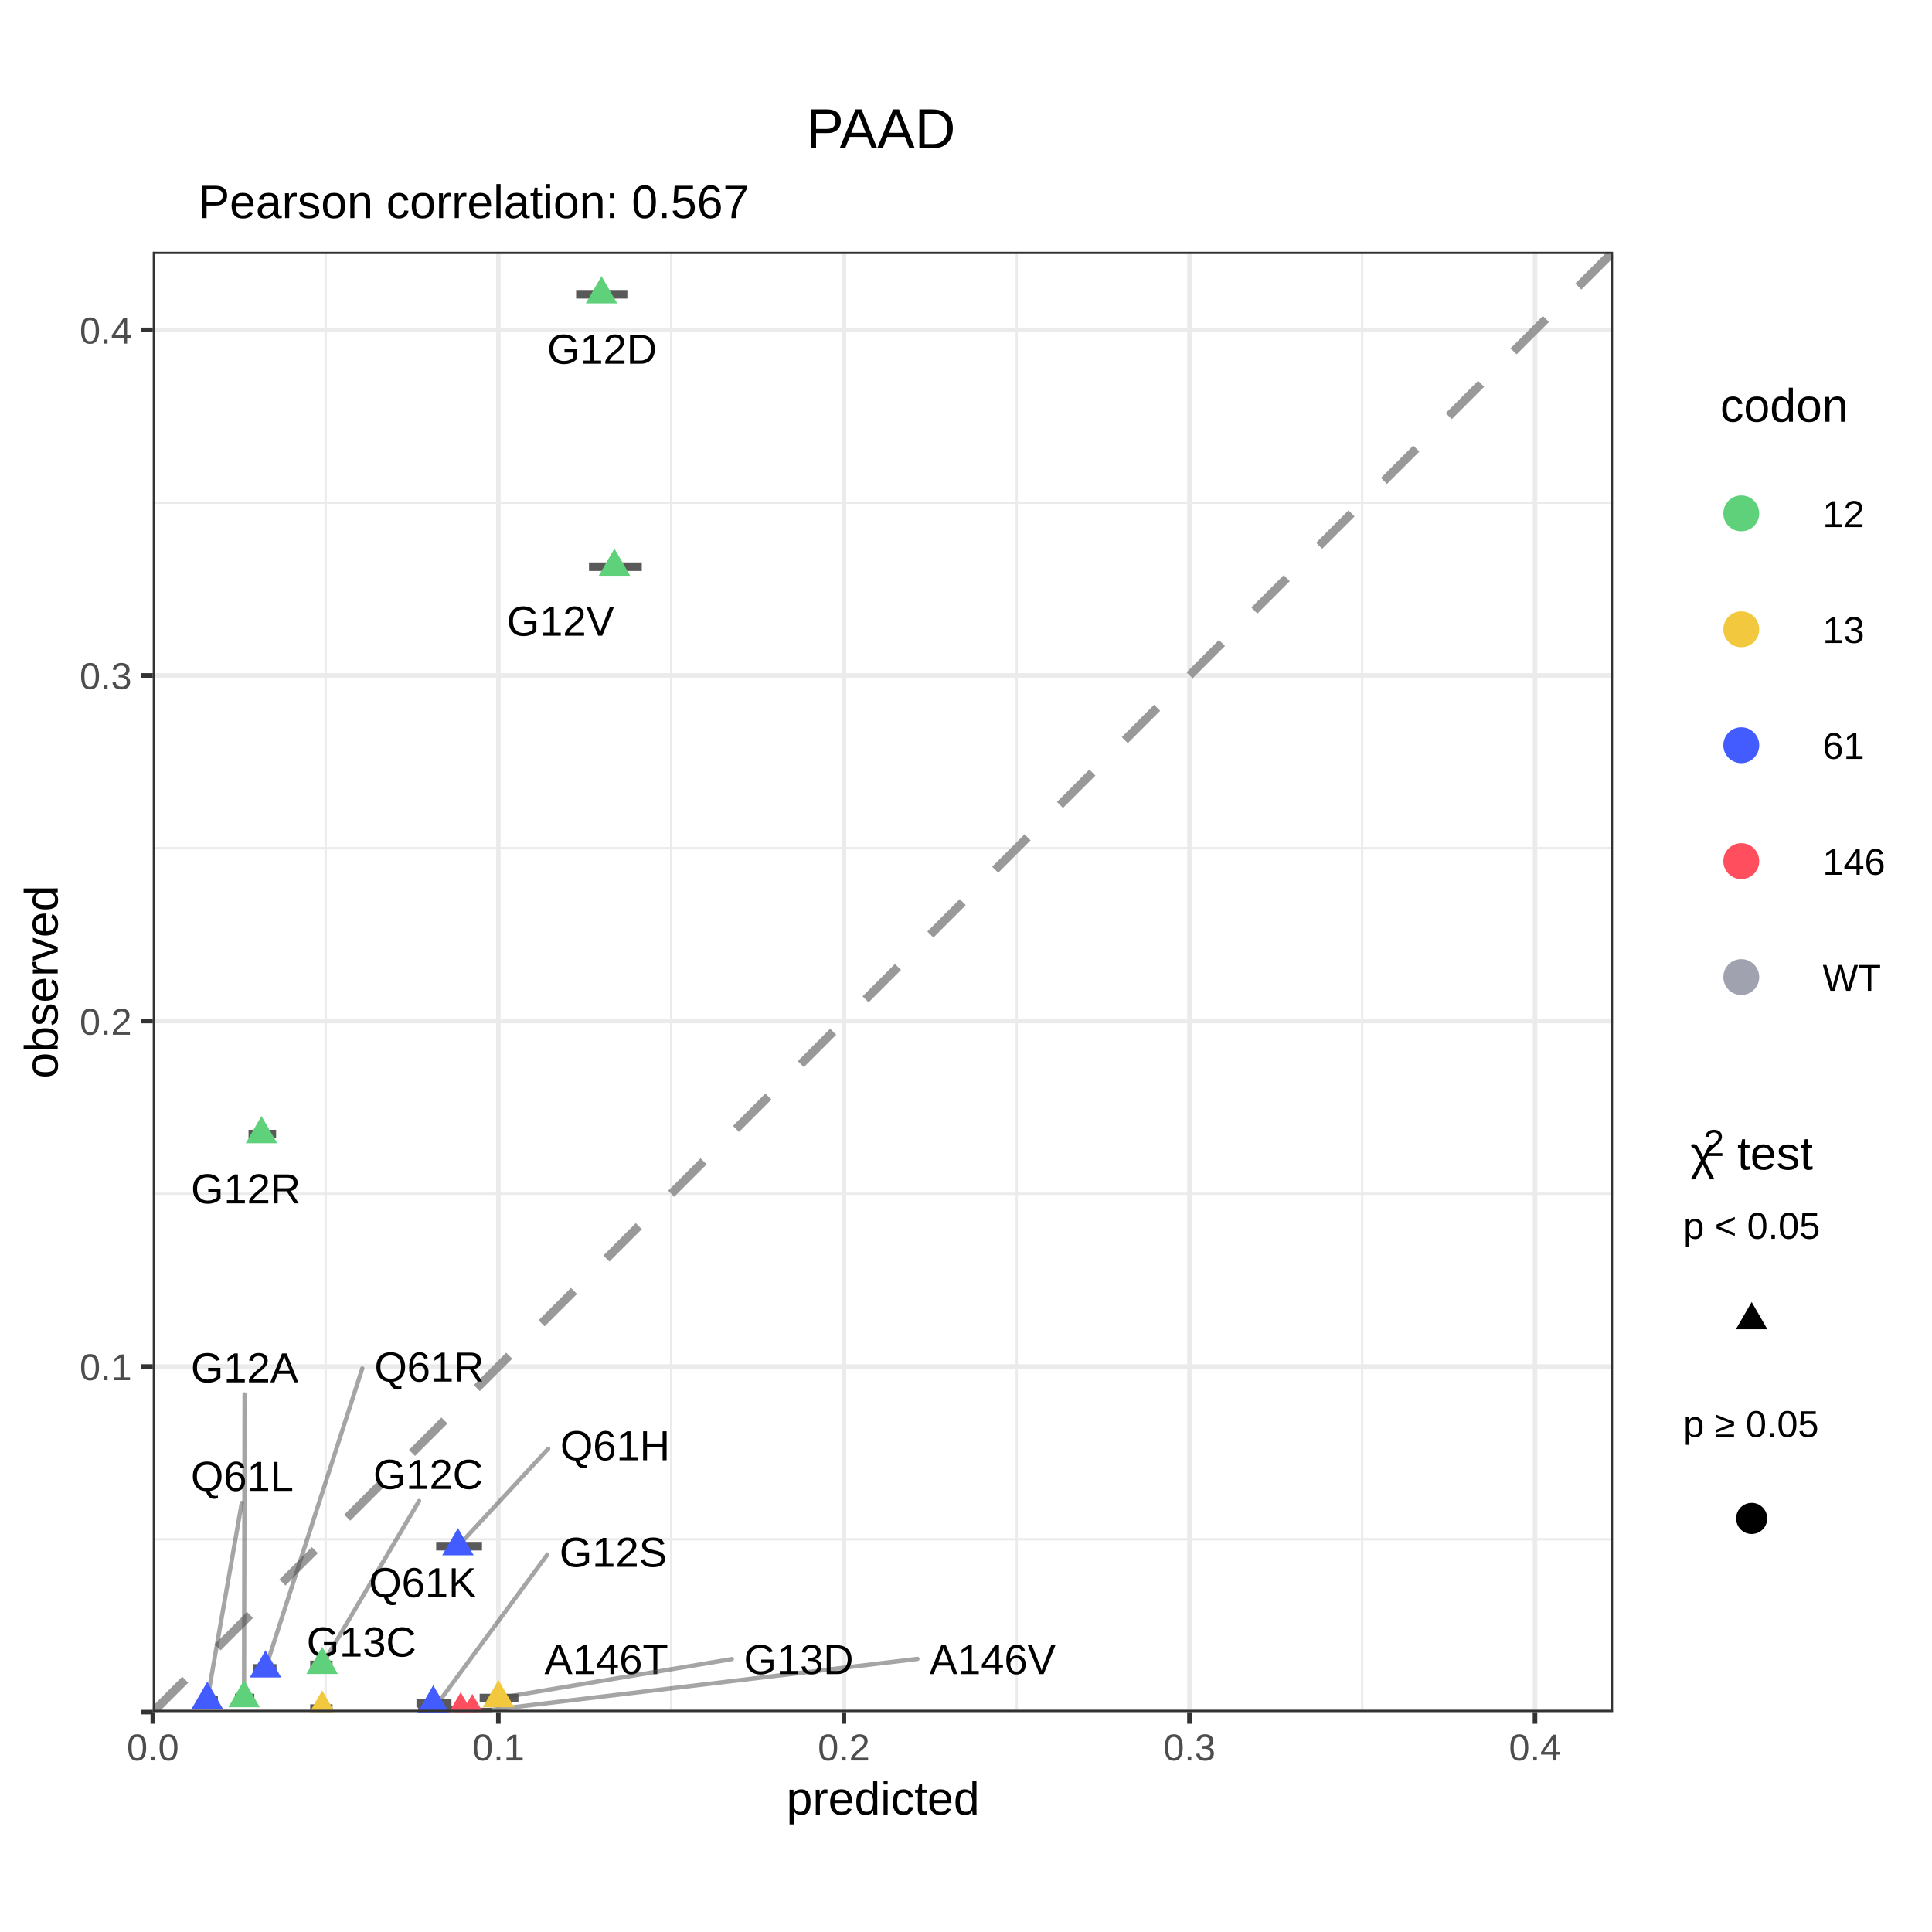
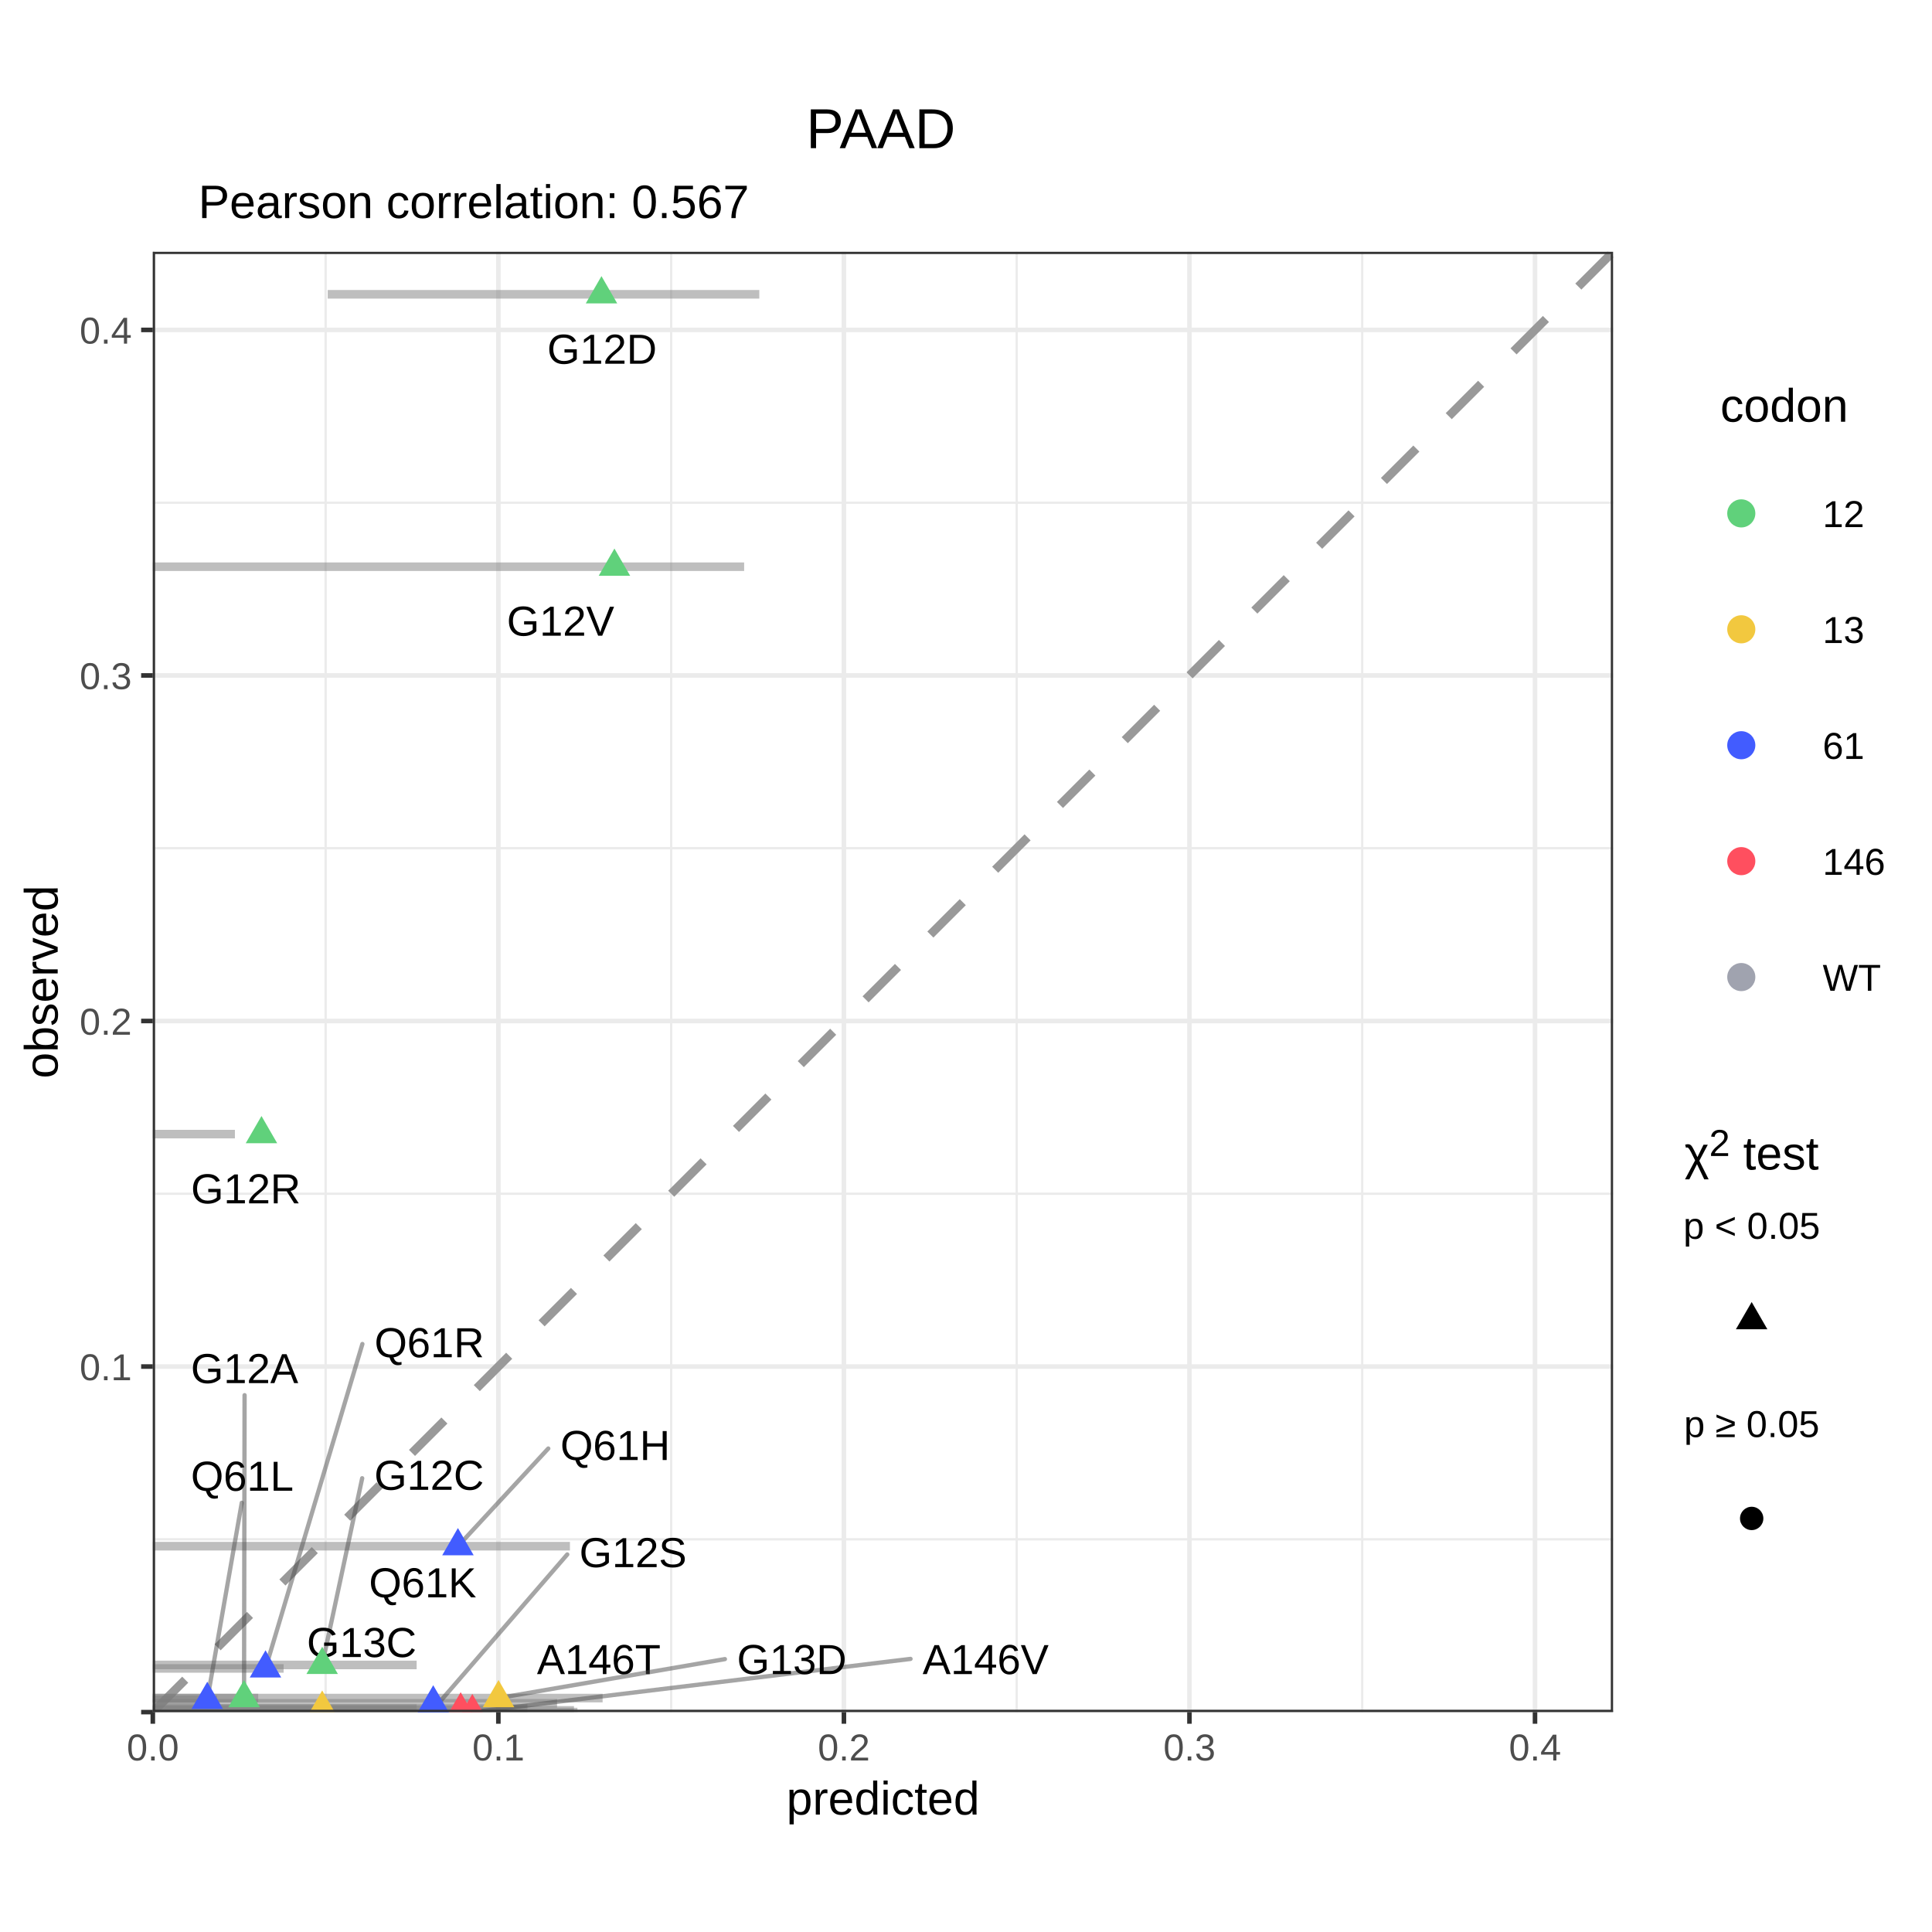
<svg xmlns="http://www.w3.org/2000/svg" viewBox="0 0 288.00 288.00">
  <defs>
    <style type="text/css">
    line, polyline, polygon, path, rect, circle {
      fill: none;
      stroke: #000000;
      stroke-linecap: round;
      stroke-linejoin: round;
      stroke-miterlimit: 10.00;
    }
  </style>
  </defs>
  <rect width="100%" height="100%" style="stroke: none; fill: #FFFFFF;" />
  <defs>
    <clipPath id="cpMC4wMHwyODguMDB8Mjc1LjUyfDEyLjQ4">
      <rect x="0.00" y="12.48" width="288.00" height="263.04" />
    </clipPath>
  </defs>
  <rect x="0.00" y="12.48" width="288.00" height="263.04" style="stroke-width: 0.68; stroke: #FFFFFF; fill: #FFFFFF;" clip-path="url(#cpMC4wMHwyODguMDB8Mjc1LjUyfDEyLjQ4)" />
  <defs>
    <clipPath id="cpMC4wMHwyODguMDB8Mjg4LjAwfDAuMDA=">
      <rect x="0.00" y="0.00" width="288.00" height="288.00" />
    </clipPath>
  </defs>
  <defs>
    <clipPath id="cpMjIuNzh8MjQwLjQ3fDI1NS4yMnwzNy41Mw==">
      <rect x="22.78" y="37.53" width="217.68" height="217.68" />
    </clipPath>
  </defs>
  <rect x="22.78" y="37.53" width="217.68" height="217.68" style="stroke-width: 0.68; stroke: none; fill: #FFFFFF;" clip-path="url(#cpMjIuNzh8MjQwLjQ3fDI1NS4yMnwzNy41Mw==)" />
  <polyline points="22.78,229.46 240.47,229.46 " style="stroke-width: 0.34; stroke: #EBEBEB; stroke-linecap: butt;" clip-path="url(#cpMjIuNzh8MjQwLjQ3fDI1NS4yMnwzNy41Mw==)" />
  <polyline points="22.78,177.95 240.47,177.95 " style="stroke-width: 0.34; stroke: #EBEBEB; stroke-linecap: butt;" clip-path="url(#cpMjIuNzh8MjQwLjQ3fDI1NS4yMnwzNy41Mw==)" />
  <polyline points="22.78,126.44 240.47,126.44 " style="stroke-width: 0.34; stroke: #EBEBEB; stroke-linecap: butt;" clip-path="url(#cpMjIuNzh8MjQwLjQ3fDI1NS4yMnwzNy41Mw==)" />
  <polyline points="22.78,74.94 240.47,74.94 " style="stroke-width: 0.34; stroke: #EBEBEB; stroke-linecap: butt;" clip-path="url(#cpMjIuNzh8MjQwLjQ3fDI1NS4yMnwzNy41Mw==)" />
  <polyline points="48.54,255.22 48.54,37.53 " style="stroke-width: 0.34; stroke: #EBEBEB; stroke-linecap: butt;" clip-path="url(#cpMjIuNzh8MjQwLjQ3fDI1NS4yMnwzNy41Mw==)" />
  <polyline points="100.05,255.22 100.05,37.53 " style="stroke-width: 0.34; stroke: #EBEBEB; stroke-linecap: butt;" clip-path="url(#cpMjIuNzh8MjQwLjQ3fDI1NS4yMnwzNy41Mw==)" />
  <polyline points="151.56,255.22 151.56,37.53 " style="stroke-width: 0.34; stroke: #EBEBEB; stroke-linecap: butt;" clip-path="url(#cpMjIuNzh8MjQwLjQ3fDI1NS4yMnwzNy41Mw==)" />
  <polyline points="203.06,255.22 203.06,37.53 " style="stroke-width: 0.34; stroke: #EBEBEB; stroke-linecap: butt;" clip-path="url(#cpMjIuNzh8MjQwLjQ3fDI1NS4yMnwzNy41Mw==)" />
  <polyline points="22.78,255.22 240.47,255.22 " style="stroke-width: 0.68; stroke: #EBEBEB; stroke-linecap: butt;" clip-path="url(#cpMjIuNzh8MjQwLjQ3fDI1NS4yMnwzNy41Mw==)" />
  <polyline points="22.78,203.71 240.47,203.71 " style="stroke-width: 0.68; stroke: #EBEBEB; stroke-linecap: butt;" clip-path="url(#cpMjIuNzh8MjQwLjQ3fDI1NS4yMnwzNy41Mw==)" />
  <polyline points="22.78,152.20 240.47,152.20 " style="stroke-width: 0.68; stroke: #EBEBEB; stroke-linecap: butt;" clip-path="url(#cpMjIuNzh8MjQwLjQ3fDI1NS4yMnwzNy41Mw==)" />
  <polyline points="22.78,100.69 240.47,100.69 " style="stroke-width: 0.68; stroke: #EBEBEB; stroke-linecap: butt;" clip-path="url(#cpMjIuNzh8MjQwLjQ3fDI1NS4yMnwzNy41Mw==)" />
  <polyline points="22.78,49.18 240.47,49.18 " style="stroke-width: 0.68; stroke: #EBEBEB; stroke-linecap: butt;" clip-path="url(#cpMjIuNzh8MjQwLjQ3fDI1NS4yMnwzNy41Mw==)" />
  <polyline points="22.78,255.22 22.78,37.53 " style="stroke-width: 0.68; stroke: #EBEBEB; stroke-linecap: butt;" clip-path="url(#cpMjIuNzh8MjQwLjQ3fDI1NS4yMnwzNy41Mw==)" />
  <polyline points="74.29,255.22 74.29,37.53 " style="stroke-width: 0.68; stroke: #EBEBEB; stroke-linecap: butt;" clip-path="url(#cpMjIuNzh8MjQwLjQ3fDI1NS4yMnwzNy41Mw==)" />
  <polyline points="125.80,255.22 125.80,37.53 " style="stroke-width: 0.68; stroke: #EBEBEB; stroke-linecap: butt;" clip-path="url(#cpMjIuNzh8MjQwLjQ3fDI1NS4yMnwzNy41Mw==)" />
  <polyline points="177.31,255.22 177.31,37.53 " style="stroke-width: 0.68; stroke: #EBEBEB; stroke-linecap: butt;" clip-path="url(#cpMjIuNzh8MjQwLjQ3fDI1NS4yMnwzNy41Mw==)" />
  <polyline points="228.82,255.22 228.82,37.53 " style="stroke-width: 0.68; stroke: #EBEBEB; stroke-linecap: butt;" clip-path="url(#cpMjIuNzh8MjQwLjQ3fDI1NS4yMnwzNy41Mw==)" />
  <line x1="22.78" y1="255.22" x2="22.78" y2="37.53" style="stroke-width: 0.43; stroke: #7F7F7F; stroke-linecap: butt;" clip-path="url(#cpMjIuNzh8MjQwLjQ3fDI1NS4yMnwzNy41Mw==)" />
  <line x1="22.78" y1="255.22" x2="240.47" y2="255.22" style="stroke-width: 0.43; stroke: #7F7F7F; stroke-linecap: butt;" clip-path="url(#cpMjIuNzh8MjQwLjQ3fDI1NS4yMnwzNy41Mw==)" />
  <line x1="22.78" y1="255.22" x2="240.47" y2="37.53" style="stroke-width: 1.28; stroke: #999999; stroke-dasharray: 6.83,6.83; stroke-linecap: butt;" clip-path="url(#cpMjIuNzh8MjQwLjQ3fDI1NS4yMnwzNy41Mw==)" />
-   <line x1="66.26" y1="254.96" x2="71.34" y2="254.96" style="stroke-width: 1.28; stroke: #595959; stroke-linecap: butt;" clip-path="url(#cpMjIuNzh8MjQwLjQ3fDI1NS4yMnwzNy41Mw==)" />
-   <line x1="67.48" y1="255.22" x2="73.31" y2="255.22" style="stroke-width: 1.28; stroke: #595959; stroke-linecap: butt;" clip-path="url(#cpMjIuNzh8MjQwLjQ3fDI1NS4yMnwzNy41Mw==)" />
-   <line x1="35.03" y1="253.13" x2="37.91" y2="253.13" style="stroke-width: 1.28; stroke: #595959; stroke-linecap: butt;" clip-path="url(#cpMjIuNzh8MjQwLjQ3fDI1NS4yMnwzNy41Mw==)" />
-   <line x1="46.24" y1="248.19" x2="49.57" y2="248.19" style="stroke-width: 1.28; stroke: #595959; stroke-linecap: butt;" clip-path="url(#cpMjIuNzh8MjQwLjQ3fDI1NS4yMnwzNy41Mw==)" />
-   <line x1="85.88" y1="43.87" x2="93.52" y2="43.87" style="stroke-width: 1.28; stroke: #595959; stroke-linecap: butt;" clip-path="url(#cpMjIuNzh8MjQwLjQ3fDI1NS4yMnwzNy41Mw==)" />
-   <line x1="37.05" y1="169.06" x2="41.16" y2="169.06" style="stroke-width: 1.28; stroke: #595959; stroke-linecap: butt;" clip-path="url(#cpMjIuNzh8MjQwLjQ3fDI1NS4yMnwzNy41Mw==)" />
-   <line x1="62.34" y1="254.70" x2="67.17" y2="254.70" style="stroke-width: 1.28; stroke: #595959; stroke-linecap: butt;" clip-path="url(#cpMjIuNzh8MjQwLjQ3fDI1NS4yMnwzNy41Mw==)" />
-   <line x1="87.80" y1="84.48" x2="95.67" y2="84.48" style="stroke-width: 1.28; stroke: #595959; stroke-linecap: butt;" clip-path="url(#cpMjIuNzh8MjQwLjQ3fDI1NS4yMnwzNy41Mw==)" />
-   <line x1="46.24" y1="254.70" x2="49.57" y2="254.70" style="stroke-width: 1.28; stroke: #595959; stroke-linecap: butt;" clip-path="url(#cpMjIuNzh8MjQwLjQ3fDI1NS4yMnwzNy41Mw==)" />
-   <line x1="71.50" y1="253.13" x2="77.28" y2="253.13" style="stroke-width: 1.28; stroke: #595959; stroke-linecap: butt;" clip-path="url(#cpMjIuNzh8MjQwLjQ3fDI1NS4yMnwzNy41Mw==)" />
-   <line x1="65.02" y1="230.49" x2="71.85" y2="230.49" style="stroke-width: 1.28; stroke: #595959; stroke-linecap: butt;" clip-path="url(#cpMjIuNzh8MjQwLjQ3fDI1NS4yMnwzNy41Mw==)" />
-   <line x1="62.08" y1="253.91" x2="67.30" y2="253.91" style="stroke-width: 1.28; stroke: #595959; stroke-linecap: butt;" clip-path="url(#cpMjIuNzh8MjQwLjQ3fDI1NS4yMnwzNy41Mw==)" />
-   <line x1="29.68" y1="253.39" x2="32.48" y2="253.39" style="stroke-width: 1.28; stroke: #595959; stroke-linecap: butt;" clip-path="url(#cpMjIuNzh8MjQwLjQ3fDI1NS4yMnwzNy41Mw==)" />
-   <line x1="37.74" y1="248.71" x2="41.22" y2="248.71" style="stroke-width: 1.28; stroke: #595959; stroke-linecap: butt;" clip-path="url(#cpMjIuNzh8MjQwLjQ3fDI1NS4yMnwzNy41Mw==)" />
-   <g clip-path="url(#cpMjIuNzh8MjQwLjQ3fDI1NS4yMnwzNy41Mw==)">
-     <text x="81.16" y="249.55" style="font-size: 6.26px; font-family: Arial;" textLength="18.46px" lengthAdjust="spacingAndGlyphs">A146T</text>
-   </g>
-   <line x1="136.76" y1="247.29" x2="70.41" y2="255.22" style="stroke-width: 0.64; stroke: #4D4D4D; stroke-opacity: 0.50;" clip-path="url(#cpMjIuNzh8MjQwLjQ3fDI1NS4yMnwzNy41Mw==)" />
-   <g clip-path="url(#cpMjIuNzh8MjQwLjQ3fDI1NS4yMnwzNy41Mw==)">
-     <text x="138.56" y="249.55" style="font-size: 6.26px; font-family: Arial;" textLength="18.81px" lengthAdjust="spacingAndGlyphs">A146V</text>
-   </g>
-   <line x1="36.46" y1="207.86" x2="36.38" y2="253.13" style="stroke-width: 0.64; stroke: #4D4D4D; stroke-opacity: 0.50;" clip-path="url(#cpMjIuNzh8MjQwLjQ3fDI1NS4yMnwzNy41Mw==)" />
-   <g clip-path="url(#cpMjIuNzh8MjQwLjQ3fDI1NS4yMnwzNy41Mw==)">
-     <text x="28.45" y="206.06" style="font-size: 6.26px; font-family: Arial;" textLength="16.02px" lengthAdjust="spacingAndGlyphs">G12A</text>
-   </g>
-   <line x1="62.47" y1="223.75" x2="48.03" y2="248.19" style="stroke-width: 0.64; stroke: #4D4D4D; stroke-opacity: 0.50;" clip-path="url(#cpMjIuNzh8MjQwLjQ3fDI1NS4yMnwzNy41Mw==)" />
-   <g clip-path="url(#cpMjIuNzh8MjQwLjQ3fDI1NS4yMnwzNy41Mw==)">
-     <text x="55.65" y="221.95" style="font-size: 6.26px; font-family: Arial;" textLength="16.37px" lengthAdjust="spacingAndGlyphs">G12C</text>
+   <line x1="22.78" y1="254.96" x2="85.56" y2="254.96" style="stroke-width: 1.28; stroke: #7F7F7F; stroke-opacity: 0.50; stroke-linecap: butt;" clip-path="url(#cpMjIuNzh8MjQwLjQ3fDI1NS4yMnwzNy41Mw==)" />
+   <line x1="22.78" y1="255.22" x2="86.08" y2="255.22" style="stroke-width: 1.28; stroke: #7F7F7F; stroke-opacity: 0.50; stroke-linecap: butt;" clip-path="url(#cpMjIuNzh8MjQwLjQ3fDI1NS4yMnwzNy41Mw==)" />
+   <line x1="22.78" y1="253.13" x2="38.49" y2="253.13" style="stroke-width: 1.28; stroke: #7F7F7F; stroke-opacity: 0.50; stroke-linecap: butt;" clip-path="url(#cpMjIuNzh8MjQwLjQ3fDI1NS4yMnwzNy41Mw==)" />
+   <line x1="22.78" y1="248.19" x2="62.11" y2="248.19" style="stroke-width: 1.28; stroke: #7F7F7F; stroke-opacity: 0.50; stroke-linecap: butt;" clip-path="url(#cpMjIuNzh8MjQwLjQ3fDI1NS4yMnwzNy41Mw==)" />
+   <line x1="48.85" y1="43.87" x2="113.19" y2="43.87" style="stroke-width: 1.28; stroke: #7F7F7F; stroke-opacity: 0.50; stroke-linecap: butt;" clip-path="url(#cpMjIuNzh8MjQwLjQ3fDI1NS4yMnwzNy41Mw==)" />
+   <line x1="22.78" y1="169.06" x2="35.02" y2="169.06" style="stroke-width: 1.28; stroke: #7F7F7F; stroke-opacity: 0.50; stroke-linecap: butt;" clip-path="url(#cpMjIuNzh8MjQwLjQ3fDI1NS4yMnwzNy41Mw==)" />
+   <line x1="22.78" y1="254.70" x2="78.63" y2="254.70" style="stroke-width: 1.28; stroke: #7F7F7F; stroke-opacity: 0.50; stroke-linecap: butt;" clip-path="url(#cpMjIuNzh8MjQwLjQ3fDI1NS4yMnwzNy41Mw==)" />
+   <line x1="22.78" y1="84.48" x2="110.93" y2="84.48" style="stroke-width: 1.28; stroke: #7F7F7F; stroke-opacity: 0.50; stroke-linecap: butt;" clip-path="url(#cpMjIuNzh8MjQwLjQ3fDI1NS4yMnwzNy41Mw==)" />
+   <line x1="22.78" y1="254.70" x2="62.11" y2="254.70" style="stroke-width: 1.28; stroke: #7F7F7F; stroke-opacity: 0.50; stroke-linecap: butt;" clip-path="url(#cpMjIuNzh8MjQwLjQ3fDI1NS4yMnwzNy41Mw==)" />
+   <line x1="22.78" y1="253.13" x2="89.83" y2="253.13" style="stroke-width: 1.28; stroke: #7F7F7F; stroke-opacity: 0.50; stroke-linecap: butt;" clip-path="url(#cpMjIuNzh8MjQwLjQ3fDI1NS4yMnwzNy41Mw==)" />
+   <line x1="22.78" y1="230.49" x2="84.96" y2="230.49" style="stroke-width: 1.28; stroke: #7F7F7F; stroke-opacity: 0.50; stroke-linecap: butt;" clip-path="url(#cpMjIuNzh8MjQwLjQ3fDI1NS4yMnwzNy41Mw==)" />
+   <line x1="22.78" y1="253.91" x2="83.04" y2="253.91" style="stroke-width: 1.28; stroke: #7F7F7F; stroke-opacity: 0.50; stroke-linecap: butt;" clip-path="url(#cpMjIuNzh8MjQwLjQ3fDI1NS4yMnwzNy41Mw==)" />
+   <line x1="22.78" y1="253.39" x2="32.36" y2="253.39" style="stroke-width: 1.28; stroke: #7F7F7F; stroke-opacity: 0.50; stroke-linecap: butt;" clip-path="url(#cpMjIuNzh8MjQwLjQ3fDI1NS4yMnwzNy41Mw==)" />
+   <line x1="22.78" y1="248.71" x2="42.28" y2="248.71" style="stroke-width: 1.28; stroke: #7F7F7F; stroke-opacity: 0.50; stroke-linecap: butt;" clip-path="url(#cpMjIuNzh8MjQwLjQ3fDI1NS4yMnwzNy41Mw==)" />
+   <g clip-path="url(#cpMjIuNzh8MjQwLjQ3fDI1NS4yMnwzNy41Mw==)">
+     <text x="80.04" y="249.55" style="font-size: 6.26px; font-family: Arial;" textLength="18.46px" lengthAdjust="spacingAndGlyphs">A146T</text>
+   </g>
+   <line x1="135.73" y1="247.29" x2="70.41" y2="255.22" style="stroke-width: 0.64; stroke: #4D4D4D; stroke-opacity: 0.50;" clip-path="url(#cpMjIuNzh8MjQwLjQ3fDI1NS4yMnwzNy41Mw==)" />
+   <g clip-path="url(#cpMjIuNzh8MjQwLjQ3fDI1NS4yMnwzNy41Mw==)">
+     <text x="137.53" y="249.55" style="font-size: 6.26px; font-family: Arial;" textLength="18.81px" lengthAdjust="spacingAndGlyphs">A146V</text>
+   </g>
+   <line x1="36.46" y1="207.98" x2="36.38" y2="253.13" style="stroke-width: 0.64; stroke: #4D4D4D; stroke-opacity: 0.50;" clip-path="url(#cpMjIuNzh8MjQwLjQ3fDI1NS4yMnwzNy41Mw==)" />
+   <g clip-path="url(#cpMjIuNzh8MjQwLjQ3fDI1NS4yMnwzNy41Mw==)">
+     <text x="28.45" y="206.18" style="font-size: 6.26px; font-family: Arial;" textLength="16.02px" lengthAdjust="spacingAndGlyphs">G12A</text>
+   </g>
+   <line x1="53.99" y1="220.36" x2="48.03" y2="248.19" style="stroke-width: 0.64; stroke: #4D4D4D; stroke-opacity: 0.50;" clip-path="url(#cpMjIuNzh8MjQwLjQ3fDI1NS4yMnwzNy41Mw==)" />
+   <g clip-path="url(#cpMjIuNzh8MjQwLjQ3fDI1NS4yMnwzNy41Mw==)">
+     <text x="55.79" y="222.08" style="font-size: 6.26px; font-family: Arial;" textLength="16.37px" lengthAdjust="spacingAndGlyphs">G12C</text>
  </g>
  <g clip-path="url(#cpMjIuNzh8MjQwLjQ3fDI1NS4yMnwzNy41Mw==)">
    <text x="81.57" y="54.22" style="font-size: 6.26px; font-family: Arial;" textLength="16.37px" lengthAdjust="spacingAndGlyphs">G12D</text>
  </g>
  <g clip-path="url(#cpMjIuNzh8MjQwLjQ3fDI1NS4yMnwzNy41Mw==)">
    <text x="28.47" y="179.38" style="font-size: 6.26px; font-family: Arial;" textLength="16.37px" lengthAdjust="spacingAndGlyphs">G12R</text>
  </g>
-   <line x1="81.60" y1="231.73" x2="64.68" y2="254.70" style="stroke-width: 0.64; stroke: #4D4D4D; stroke-opacity: 0.50;" clip-path="url(#cpMjIuNzh8MjQwLjQ3fDI1NS4yMnwzNy41Mw==)" />
-   <g clip-path="url(#cpMjIuNzh8MjQwLjQ3fDI1NS4yMnwzNy41Mw==)">
-     <text x="83.40" y="233.56" style="font-size: 6.26px; font-family: Arial;" textLength="16.02px" lengthAdjust="spacingAndGlyphs">G12S</text>
+   <line x1="84.56" y1="231.72" x2="64.68" y2="254.70" style="stroke-width: 0.64; stroke: #4D4D4D; stroke-opacity: 0.50;" clip-path="url(#cpMjIuNzh8MjQwLjQ3fDI1NS4yMnwzNy41Mw==)" />
+   <g clip-path="url(#cpMjIuNzh8MjQwLjQ3fDI1NS4yMnwzNy41Mw==)">
+     <text x="86.36" y="233.61" style="font-size: 6.26px; font-family: Arial;" textLength="16.02px" lengthAdjust="spacingAndGlyphs">G12S</text>
  </g>
  <g clip-path="url(#cpMjIuNzh8MjQwLjQ3fDI1NS4yMnwzNy41Mw==)">
    <text x="75.55" y="94.76" style="font-size: 6.26px; font-family: Arial;" textLength="16.02px" lengthAdjust="spacingAndGlyphs">G12V</text>
  </g>
  <g clip-path="url(#cpMjIuNzh8MjQwLjQ3fDI1NS4yMnwzNy41Mw==)">
-     <text x="45.71" y="246.94" style="font-size: 6.26px; font-family: Arial;" textLength="16.37px" lengthAdjust="spacingAndGlyphs">G13C</text>
-   </g>
-   <line x1="109.09" y1="247.32" x2="74.31" y2="253.13" style="stroke-width: 0.64; stroke: #4D4D4D; stroke-opacity: 0.50;" clip-path="url(#cpMjIuNzh8MjQwLjQ3fDI1NS4yMnwzNy41Mw==)" />
-   <g clip-path="url(#cpMjIuNzh8MjQwLjQ3fDI1NS4yMnwzNy41Mw==)">
-     <text x="110.89" y="249.55" style="font-size: 6.26px; font-family: Arial;" textLength="16.37px" lengthAdjust="spacingAndGlyphs">G13D</text>
-   </g>
-   <line x1="81.72" y1="215.96" x2="68.26" y2="230.49" style="stroke-width: 0.64; stroke: #4D4D4D; stroke-opacity: 0.50;" clip-path="url(#cpMjIuNzh8MjQwLjQ3fDI1NS4yMnwzNy41Mw==)" />
-   <g clip-path="url(#cpMjIuNzh8MjQwLjQ3fDI1NS4yMnwzNy41Mw==)">
-     <text x="83.52" y="217.67" style="font-size: 6.26px; font-family: Arial;" textLength="16.37px" lengthAdjust="spacingAndGlyphs">Q61H</text>
-   </g>
-   <g clip-path="url(#cpMjIuNzh8MjQwLjQ3fDI1NS4yMnwzNy41Mw==)">
-     <text x="55.00" y="238.09" style="font-size: 6.26px; font-family: Arial;" textLength="16.02px" lengthAdjust="spacingAndGlyphs">Q61K</text>
-   </g>
-   <line x1="36.04" y1="224.04" x2="30.90" y2="253.39" style="stroke-width: 0.64; stroke: #4D4D4D; stroke-opacity: 0.50;" clip-path="url(#cpMjIuNzh8MjQwLjQ3fDI1NS4yMnwzNy41Mw==)" />
-   <g clip-path="url(#cpMjIuNzh8MjQwLjQ3fDI1NS4yMnwzNy41Mw==)">
-     <text x="28.45" y="222.24" style="font-size: 6.26px; font-family: Arial;" textLength="15.33px" lengthAdjust="spacingAndGlyphs">Q61L</text>
-   </g>
-   <line x1="54.01" y1="204.00" x2="39.58" y2="248.71" style="stroke-width: 0.64; stroke: #4D4D4D; stroke-opacity: 0.50;" clip-path="url(#cpMjIuNzh8MjQwLjQ3fDI1NS4yMnwzNy41Mw==)" />
-   <g clip-path="url(#cpMjIuNzh8MjQwLjQ3fDI1NS4yMnwzNy41Mw==)">
-     <text x="55.81" y="205.95" style="font-size: 6.26px; font-family: Arial;" textLength="16.37px" lengthAdjust="spacingAndGlyphs">Q61R</text>
+     <text x="45.74" y="247.01" style="font-size: 6.26px; font-family: Arial;" textLength="16.37px" lengthAdjust="spacingAndGlyphs">G13C</text>
+   </g>
+   <line x1="108.06" y1="247.32" x2="74.31" y2="253.13" style="stroke-width: 0.64; stroke: #4D4D4D; stroke-opacity: 0.50;" clip-path="url(#cpMjIuNzh8MjQwLjQ3fDI1NS4yMnwzNy41Mw==)" />
+   <g clip-path="url(#cpMjIuNzh8MjQwLjQ3fDI1NS4yMnwzNy41Mw==)">
+     <text x="109.86" y="249.55" style="font-size: 6.26px; font-family: Arial;" textLength="16.37px" lengthAdjust="spacingAndGlyphs">G13D</text>
+   </g>
+   <line x1="81.73" y1="215.93" x2="68.26" y2="230.49" style="stroke-width: 0.64; stroke: #4D4D4D; stroke-opacity: 0.50;" clip-path="url(#cpMjIuNzh8MjQwLjQ3fDI1NS4yMnwzNy41Mw==)" />
+   <g clip-path="url(#cpMjIuNzh8MjQwLjQ3fDI1NS4yMnwzNy41Mw==)">
+     <text x="83.53" y="217.64" style="font-size: 6.26px; font-family: Arial;" textLength="16.37px" lengthAdjust="spacingAndGlyphs">Q61H</text>
+   </g>
+   <g clip-path="url(#cpMjIuNzh8MjQwLjQ3fDI1NS4yMnwzNy41Mw==)">
+     <text x="55.00" y="238.11" style="font-size: 6.26px; font-family: Arial;" textLength="16.02px" lengthAdjust="spacingAndGlyphs">Q61K</text>
+   </g>
+   <line x1="36.04" y1="224.02" x2="30.90" y2="253.39" style="stroke-width: 0.64; stroke: #4D4D4D; stroke-opacity: 0.50;" clip-path="url(#cpMjIuNzh8MjQwLjQ3fDI1NS4yMnwzNy41Mw==)" />
+   <g clip-path="url(#cpMjIuNzh8MjQwLjQ3fDI1NS4yMnwzNy41Mw==)">
+     <text x="28.45" y="222.22" style="font-size: 6.26px; font-family: Arial;" textLength="15.33px" lengthAdjust="spacingAndGlyphs">Q61L</text>
+   </g>
+   <line x1="54.02" y1="200.35" x2="39.58" y2="248.71" style="stroke-width: 0.64; stroke: #4D4D4D; stroke-opacity: 0.50;" clip-path="url(#cpMjIuNzh8MjQwLjQ3fDI1NS4yMnwzNy41Mw==)" />
+   <g clip-path="url(#cpMjIuNzh8MjQwLjQ3fDI1NS4yMnwzNy41Mw==)">
+     <text x="55.82" y="202.32" style="font-size: 6.26px; font-family: Arial;" textLength="16.37px" lengthAdjust="spacingAndGlyphs">Q61R</text>
  </g>
  <polygon points="68.67,252.25 71.01,256.31 66.32,256.31 " style="stroke-width: 0.71; stroke: none; fill: #FF4F5F;" clip-path="url(#cpMjIuNzh8MjQwLjQ3fDI1NS4yMnwzNy41Mw==)" />
  <polygon points="70.41,252.51 72.76,256.57 68.06,256.57 " style="stroke-width: 0.71; stroke: none; fill: #FF4F5F;" clip-path="url(#cpMjIuNzh8MjQwLjQ3fDI1NS4yMnwzNy41Mw==)" />
  <polygon points="36.38,250.43 38.73,254.49 34.04,254.49 " style="stroke-width: 0.71; stroke: none; fill: #60D17B;" clip-path="url(#cpMjIuNzh8MjQwLjQ3fDI1NS4yMnwzNy41Mw==)" />
  <polygon points="48.03,245.48 50.37,249.54 45.68,249.54 " style="stroke-width: 0.71; stroke: none; fill: #60D17B;" clip-path="url(#cpMjIuNzh8MjQwLjQ3fDI1NS4yMnwzNy41Mw==)" />
  <polygon points="89.66,41.16 92.01,45.23 87.32,45.23 " style="stroke-width: 0.71; stroke: none; fill: #60D17B;" clip-path="url(#cpMjIuNzh8MjQwLjQ3fDI1NS4yMnwzNy41Mw==)" />
  <polygon points="38.98,166.36 41.32,170.42 36.63,170.42 " style="stroke-width: 0.71; stroke: none; fill: #60D17B;" clip-path="url(#cpMjIuNzh8MjQwLjQ3fDI1NS4yMnwzNy41Mw==)" />
  <polygon points="64.68,251.99 67.03,256.05 62.34,256.05 " style="stroke-width: 0.71; stroke: none; fill: #60D17B;" clip-path="url(#cpMjIuNzh8MjQwLjQ3fDI1NS4yMnwzNy41Mw==)" />
  <polygon points="91.59,81.77 93.94,85.83 89.25,85.83 " style="stroke-width: 0.71; stroke: none; fill: #60D17B;" clip-path="url(#cpMjIuNzh8MjQwLjQ3fDI1NS4yMnwzNy41Mw==)" />
  <polygon points="48.03,251.99 50.37,256.05 45.68,256.05 " style="stroke-width: 0.71; stroke: none; fill: #F2C83F;" clip-path="url(#cpMjIuNzh8MjQwLjQ3fDI1NS4yMnwzNy41Mw==)" />
  <polygon points="74.31,250.43 76.66,254.49 71.97,254.49 " style="stroke-width: 0.71; stroke: none; fill: #F2C83F;" clip-path="url(#cpMjIuNzh8MjQwLjQ3fDI1NS4yMnwzNy41Mw==)" />
  <polygon points="68.26,227.78 70.61,231.84 65.92,231.84 " style="stroke-width: 0.71; stroke: none; fill: #425CFF;" clip-path="url(#cpMjIuNzh8MjQwLjQ3fDI1NS4yMnwzNy41Mw==)" />
  <polygon points="64.58,251.21 66.93,255.27 62.24,255.27 " style="stroke-width: 0.71; stroke: none; fill: #425CFF;" clip-path="url(#cpMjIuNzh8MjQwLjQ3fDI1NS4yMnwzNy41Mw==)" />
  <polygon points="30.90,250.69 33.24,254.75 28.55,254.75 " style="stroke-width: 0.71; stroke: none; fill: #425CFF;" clip-path="url(#cpMjIuNzh8MjQwLjQ3fDI1NS4yMnwzNy41Mw==)" />
  <polygon points="39.58,246.00 41.92,250.06 37.23,250.06 " style="stroke-width: 0.71; stroke: none; fill: #425CFF;" clip-path="url(#cpMjIuNzh8MjQwLjQ3fDI1NS4yMnwzNy41Mw==)" />
  <rect x="22.78" y="37.53" width="217.68" height="217.68" style="stroke-width: 0.68; stroke: #333333;" clip-path="url(#cpMjIuNzh8MjQwLjQ3fDI1NS4yMnwzNy41Mw==)" />
  <defs>
    <clipPath id="cpMC4wMHwyODguMDB8Mjg4LjAwfDAuMDA=">
      <rect x="0.00" y="0.00" width="288.00" height="288.00" />
    </clipPath>
  </defs>
  <g clip-path="url(#cpMC4wMHwyODguMDB8Mjg4LjAwfDAuMDA=)">
    <text x="11.87" y="205.75" style="font-size: 5.60px; fill: #4D4D4D; font-family: Arial;" textLength="7.78px" lengthAdjust="spacingAndGlyphs">0.1</text>
  </g>
  <g clip-path="url(#cpMC4wMHwyODguMDB8Mjg4LjAwfDAuMDA=)">
    <text x="11.87" y="154.24" style="font-size: 5.60px; fill: #4D4D4D; font-family: Arial;" textLength="7.78px" lengthAdjust="spacingAndGlyphs">0.2</text>
  </g>
  <g clip-path="url(#cpMC4wMHwyODguMDB8Mjg4LjAwfDAuMDA=)">
    <text x="11.87" y="102.73" style="font-size: 5.60px; fill: #4D4D4D; font-family: Arial;" textLength="7.78px" lengthAdjust="spacingAndGlyphs">0.3</text>
  </g>
  <g clip-path="url(#cpMC4wMHwyODguMDB8Mjg4LjAwfDAuMDA=)">
    <text x="11.87" y="51.22" style="font-size: 5.60px; fill: #4D4D4D; font-family: Arial;" textLength="7.78px" lengthAdjust="spacingAndGlyphs">0.4</text>
  </g>
  <polyline points="21.04,255.22 22.78,255.22 " style="stroke-width: 0.68; stroke: #333333; stroke-linecap: butt;" clip-path="url(#cpMC4wMHwyODguMDB8Mjg4LjAwfDAuMDA=)" />
  <polyline points="21.04,203.71 22.78,203.71 " style="stroke-width: 0.68; stroke: #333333; stroke-linecap: butt;" clip-path="url(#cpMC4wMHwyODguMDB8Mjg4LjAwfDAuMDA=)" />
  <polyline points="21.04,152.20 22.78,152.20 " style="stroke-width: 0.68; stroke: #333333; stroke-linecap: butt;" clip-path="url(#cpMC4wMHwyODguMDB8Mjg4LjAwfDAuMDA=)" />
  <polyline points="21.04,100.69 22.78,100.69 " style="stroke-width: 0.68; stroke: #333333; stroke-linecap: butt;" clip-path="url(#cpMC4wMHwyODguMDB8Mjg4LjAwfDAuMDA=)" />
  <polyline points="21.04,49.18 22.78,49.18 " style="stroke-width: 0.68; stroke: #333333; stroke-linecap: butt;" clip-path="url(#cpMC4wMHwyODguMDB8Mjg4LjAwfDAuMDA=)" />
  <polyline points="22.78,256.96 22.78,255.22 " style="stroke-width: 0.68; stroke: #333333; stroke-linecap: butt;" clip-path="url(#cpMC4wMHwyODguMDB8Mjg4LjAwfDAuMDA=)" />
  <polyline points="74.29,256.96 74.29,255.22 " style="stroke-width: 0.68; stroke: #333333; stroke-linecap: butt;" clip-path="url(#cpMC4wMHwyODguMDB8Mjg4LjAwfDAuMDA=)" />
  <polyline points="125.80,256.96 125.80,255.22 " style="stroke-width: 0.68; stroke: #333333; stroke-linecap: butt;" clip-path="url(#cpMC4wMHwyODguMDB8Mjg4LjAwfDAuMDA=)" />
  <polyline points="177.31,256.96 177.31,255.22 " style="stroke-width: 0.68; stroke: #333333; stroke-linecap: butt;" clip-path="url(#cpMC4wMHwyODguMDB8Mjg4LjAwfDAuMDA=)" />
  <polyline points="228.82,256.96 228.82,255.22 " style="stroke-width: 0.68; stroke: #333333; stroke-linecap: butt;" clip-path="url(#cpMC4wMHwyODguMDB8Mjg4LjAwfDAuMDA=)" />
  <g clip-path="url(#cpMC4wMHwyODguMDB8Mjg4LjAwfDAuMDA=)">
    <text x="18.90" y="262.43" style="font-size: 5.60px; fill: #4D4D4D; font-family: Arial;" textLength="7.78px" lengthAdjust="spacingAndGlyphs">0.0</text>
  </g>
  <g clip-path="url(#cpMC4wMHwyODguMDB8Mjg4LjAwfDAuMDA=)">
    <text x="70.41" y="262.43" style="font-size: 5.60px; fill: #4D4D4D; font-family: Arial;" textLength="7.78px" lengthAdjust="spacingAndGlyphs">0.1</text>
  </g>
  <g clip-path="url(#cpMC4wMHwyODguMDB8Mjg4LjAwfDAuMDA=)">
    <text x="121.91" y="262.43" style="font-size: 5.60px; fill: #4D4D4D; font-family: Arial;" textLength="7.78px" lengthAdjust="spacingAndGlyphs">0.2</text>
  </g>
  <g clip-path="url(#cpMC4wMHwyODguMDB8Mjg4LjAwfDAuMDA=)">
    <text x="173.42" y="262.43" style="font-size: 5.60px; fill: #4D4D4D; font-family: Arial;" textLength="7.78px" lengthAdjust="spacingAndGlyphs">0.3</text>
  </g>
  <g clip-path="url(#cpMC4wMHwyODguMDB8Mjg4LjAwfDAuMDA=)">
    <text x="224.93" y="262.43" style="font-size: 5.60px; fill: #4D4D4D; font-family: Arial;" textLength="7.78px" lengthAdjust="spacingAndGlyphs">0.4</text>
  </g>
  <g clip-path="url(#cpMC4wMHwyODguMDB8Mjg4LjAwfDAuMDA=)">
    <text x="117.23" y="270.50" style="font-size: 7.00px; font-family: Arial;" textLength="28.79px" lengthAdjust="spacingAndGlyphs">predicted</text>
  </g>
  <g clip-path="url(#cpMC4wMHwyODguMDB8Mjg4LjAwfDAuMDA=)">
    <text transform="translate(8.60,160.77) rotate(-90)" style="font-size: 7.00px; font-family: Arial;" textLength="28.79px" lengthAdjust="spacingAndGlyphs">observed</text>
  </g>
  <rect x="247.44" y="54.27" width="37.07" height="103.50" style="stroke-width: 0.68; stroke: none; fill: #FFFFFF;" clip-path="url(#cpMC4wMHwyODguMDB8Mjg4LjAwfDAuMDA=)" />
  <g clip-path="url(#cpMC4wMHwyODguMDB8Mjg4LjAwfDAuMDA=)">
    <text x="256.44" y="62.87" style="font-size: 7.00px; font-family: Arial;" textLength="19.07px" lengthAdjust="spacingAndGlyphs">codon</text>
  </g>
  <rect x="250.93" y="67.89" width="17.28" height="17.28" style="stroke-width: 0.68; stroke: none; fill: #FFFFFF;" clip-path="url(#cpMC4wMHwyODguMDB8Mjg4LjAwfDAuMDA=)" />
-   <circle cx="259.57" cy="76.53" r="1.74pt" style="stroke-width: 0.71; stroke: #60D17B; fill: #60D17B;" clip-path="url(#cpMC4wMHwyODguMDB8Mjg4LjAwfDAuMDA=)" />
+   <circle cx="259.57" cy="76.53" r="1.74" style="stroke-width: 0.71; stroke: #60D17B; fill: #60D17B;" clip-path="url(#cpMC4wMHwyODguMDB8Mjg4LjAwfDAuMDA=)" />
  <rect x="250.93" y="85.17" width="17.28" height="17.28" style="stroke-width: 0.68; stroke: none; fill: #FFFFFF;" clip-path="url(#cpMC4wMHwyODguMDB8Mjg4LjAwfDAuMDA=)" />
-   <circle cx="259.57" cy="93.81" r="1.74pt" style="stroke-width: 0.71; stroke: #F2C83F; fill: #F2C83F;" clip-path="url(#cpMC4wMHwyODguMDB8Mjg4LjAwfDAuMDA=)" />
+   <circle cx="259.57" cy="93.81" r="1.74" style="stroke-width: 0.71; stroke: #F2C83F; fill: #F2C83F;" clip-path="url(#cpMC4wMHwyODguMDB8Mjg4LjAwfDAuMDA=)" />
  <rect x="250.93" y="102.45" width="17.28" height="17.28" style="stroke-width: 0.68; stroke: none; fill: #FFFFFF;" clip-path="url(#cpMC4wMHwyODguMDB8Mjg4LjAwfDAuMDA=)" />
-   <circle cx="259.57" cy="111.09" r="1.74pt" style="stroke-width: 0.71; stroke: #425CFF; fill: #425CFF;" clip-path="url(#cpMC4wMHwyODguMDB8Mjg4LjAwfDAuMDA=)" />
+   <circle cx="259.57" cy="111.09" r="1.74" style="stroke-width: 0.71; stroke: #425CFF; fill: #425CFF;" clip-path="url(#cpMC4wMHwyODguMDB8Mjg4LjAwfDAuMDA=)" />
  <rect x="250.93" y="119.73" width="17.28" height="17.28" style="stroke-width: 0.68; stroke: none; fill: #FFFFFF;" clip-path="url(#cpMC4wMHwyODguMDB8Mjg4LjAwfDAuMDA=)" />
-   <circle cx="259.57" cy="128.37" r="1.74pt" style="stroke-width: 0.71; stroke: #FF4F5F; fill: #FF4F5F;" clip-path="url(#cpMC4wMHwyODguMDB8Mjg4LjAwfDAuMDA=)" />
+   <circle cx="259.57" cy="128.37" r="1.74" style="stroke-width: 0.71; stroke: #FF4F5F; fill: #FF4F5F;" clip-path="url(#cpMC4wMHwyODguMDB8Mjg4LjAwfDAuMDA=)" />
  <rect x="250.93" y="137.01" width="17.28" height="17.28" style="stroke-width: 0.68; stroke: none; fill: #FFFFFF;" clip-path="url(#cpMC4wMHwyODguMDB8Mjg4LjAwfDAuMDA=)" />
-   <circle cx="259.57" cy="145.65" r="1.74pt" style="stroke-width: 0.71; stroke: #A0A3AF; fill: #A0A3AF;" clip-path="url(#cpMC4wMHwyODguMDB8Mjg4LjAwfDAuMDA=)" />
+   <circle cx="259.57" cy="145.65" r="1.74" style="stroke-width: 0.71; stroke: #A0A3AF; fill: #A0A3AF;" clip-path="url(#cpMC4wMHwyODguMDB8Mjg4LjAwfDAuMDA=)" />
  <g clip-path="url(#cpMC4wMHwyODguMDB8Mjg4LjAwfDAuMDA=)">
    <text x="271.70" y="78.57" style="font-size: 5.60px; font-family: Arial;" textLength="6.22px" lengthAdjust="spacingAndGlyphs">12</text>
  </g>
  <g clip-path="url(#cpMC4wMHwyODguMDB8Mjg4LjAwfDAuMDA=)">
    <text x="271.70" y="95.85" style="font-size: 5.60px; font-family: Arial;" textLength="6.22px" lengthAdjust="spacingAndGlyphs">13</text>
  </g>
  <g clip-path="url(#cpMC4wMHwyODguMDB8Mjg4LjAwfDAuMDA=)">
    <text x="271.70" y="113.13" style="font-size: 5.60px; font-family: Arial;" textLength="6.22px" lengthAdjust="spacingAndGlyphs">61</text>
  </g>
  <g clip-path="url(#cpMC4wMHwyODguMDB8Mjg4LjAwfDAuMDA=)">
    <text x="271.70" y="130.41" style="font-size: 5.60px; font-family: Arial;" textLength="9.33px" lengthAdjust="spacingAndGlyphs">146</text>
  </g>
  <g clip-path="url(#cpMC4wMHwyODguMDB8Mjg4LjAwfDAuMDA=)">
    <text x="271.70" y="147.69" style="font-size: 5.60px; font-family: Arial;" textLength="8.70px" lengthAdjust="spacingAndGlyphs">WT</text>
  </g>
  <rect x="247.44" y="164.75" width="27.35" height="73.72" style="stroke-width: 0.68; stroke: none; fill: #FFFFFF;" clip-path="url(#cpMC4wMHwyODguMDB8Mjg4LjAwfDAuMDA=)" />
  <g clip-path="url(#cpMC4wMHwyODguMDB8Mjg4LjAwfDAuMDA=)">
-     <text x="251.97" y="174.35" style="font-size: 7.00px; font-family: Arial;" textLength="1.95px" lengthAdjust="spacingAndGlyphs">χ</text>
-   </g>
-   <g clip-path="url(#cpMC4wMHwyODguMDB8Mjg4LjAwfDAuMDA=)">
-     <text x="253.92" y="172.32" style="font-size: 5.60px; font-family: Arial;" textLength="3.11px" lengthAdjust="spacingAndGlyphs">2</text>
-   </g>
-   <g clip-path="url(#cpMC4wMHwyODguMDB8Mjg4LjAwfDAuMDA=)">
-     <text x="258.97" y="174.35" style="font-size: 7.00px; font-family: Arial;" textLength="11.28px" lengthAdjust="spacingAndGlyphs">test</text>
+     <text x="251.11" y="174.35" style="font-size: 7.00px; font-family: Arial;" textLength="3.67px" lengthAdjust="spacingAndGlyphs">χ</text>
+   </g>
+   <g clip-path="url(#cpMC4wMHwyODguMDB8Mjg4LjAwfDAuMDA=)">
+     <text x="254.78" y="172.32" style="font-size: 5.60px; font-family: Arial;" textLength="3.11px" lengthAdjust="spacingAndGlyphs">2</text>
+   </g>
+   <g clip-path="url(#cpMC4wMHwyODguMDB8Mjg4LjAwfDAuMDA=)">
+     <text x="259.84" y="174.35" style="font-size: 7.00px; font-family: Arial;" textLength="11.28px" lengthAdjust="spacingAndGlyphs">test</text>
  </g>
  <rect x="250.93" y="188.16" width="20.37" height="17.28" style="stroke-width: 0.68; stroke: none; fill: #FFFFFF;" clip-path="url(#cpMC4wMHwyODguMDB8Mjg4LjAwfDAuMDA=)" />
  <polygon points="261.12,194.09 263.46,198.15 258.77,198.15 " style="stroke-width: 0.71; stroke: none; fill: #000000;" clip-path="url(#cpMC4wMHwyODguMDB8Mjg4LjAwfDAuMDA=)" />
  <rect x="250.93" y="217.71" width="20.37" height="17.28" style="stroke-width: 0.68; stroke: none; fill: #FFFFFF;" clip-path="url(#cpMC4wMHwyODguMDB8Mjg4LjAwfDAuMDA=)" />
-   <circle cx="261.12" cy="226.35" r="1.74pt" style="stroke-width: 0.71; stroke: none; fill: #000000;" clip-path="url(#cpMC4wMHwyODguMDB8Mjg4LjAwfDAuMDA=)" />
+   <circle cx="261.12" cy="226.35" r="1.74" style="stroke-width: 0.71; stroke: none; fill: #000000;" clip-path="url(#cpMC4wMHwyODguMDB8Mjg4LjAwfDAuMDA=)" />
  <g clip-path="url(#cpMC4wMHwyODguMDB8Mjg4LjAwfDAuMDA=)">
    <text x="250.93" y="184.67" style="font-size: 5.60px; font-family: Arial;" textLength="20.37px" lengthAdjust="spacingAndGlyphs">p &lt; 0.05</text>
  </g>
  <g clip-path="url(#cpMC4wMHwyODguMDB8Mjg4LjAwfDAuMDA=)">
-     <text x="250.93" y="214.22" style="font-size: 5.60px; font-family: Arial;" textLength="20.37px" lengthAdjust="spacingAndGlyphs">p ≥ 0.05</text>
+     <text x="251.03" y="214.22" style="font-size: 5.60px; font-family: Arial;" textLength="20.18px" lengthAdjust="spacingAndGlyphs">p ≥ 0.05</text>
  </g>
  <g clip-path="url(#cpMC4wMHwyODguMDB8Mjg4LjAwfDAuMDA=)">
    <text x="29.56" y="32.51" style="font-size: 7.00px; font-family: Arial;" textLength="26.07px" lengthAdjust="spacingAndGlyphs">Pearson</text>
  </g>
  <g clip-path="url(#cpMC4wMHwyODguMDB8Mjg4LjAwfDAuMDA=)">
    <text x="57.58" y="32.51" style="font-size: 7.00px; font-family: Arial;" textLength="34.62px" lengthAdjust="spacingAndGlyphs">correlation:</text>
  </g>
  <g clip-path="url(#cpMC4wMHwyODguMDB8Mjg4LjAwfDAuMDA=)">
    <text x="94.15" y="32.51" style="font-size: 7.00px; font-family: Arial;" textLength="17.51px" lengthAdjust="spacingAndGlyphs">0.567</text>
  </g>
  <g clip-path="url(#cpMC4wMHwyODguMDB8Mjg4LjAwfDAuMDA=)">
    <text x="120.18" y="22.09" style="font-size: 8.40px; font-family: Arial;" textLength="22.89px" lengthAdjust="spacingAndGlyphs">PAAD</text>
  </g>
</svg>
